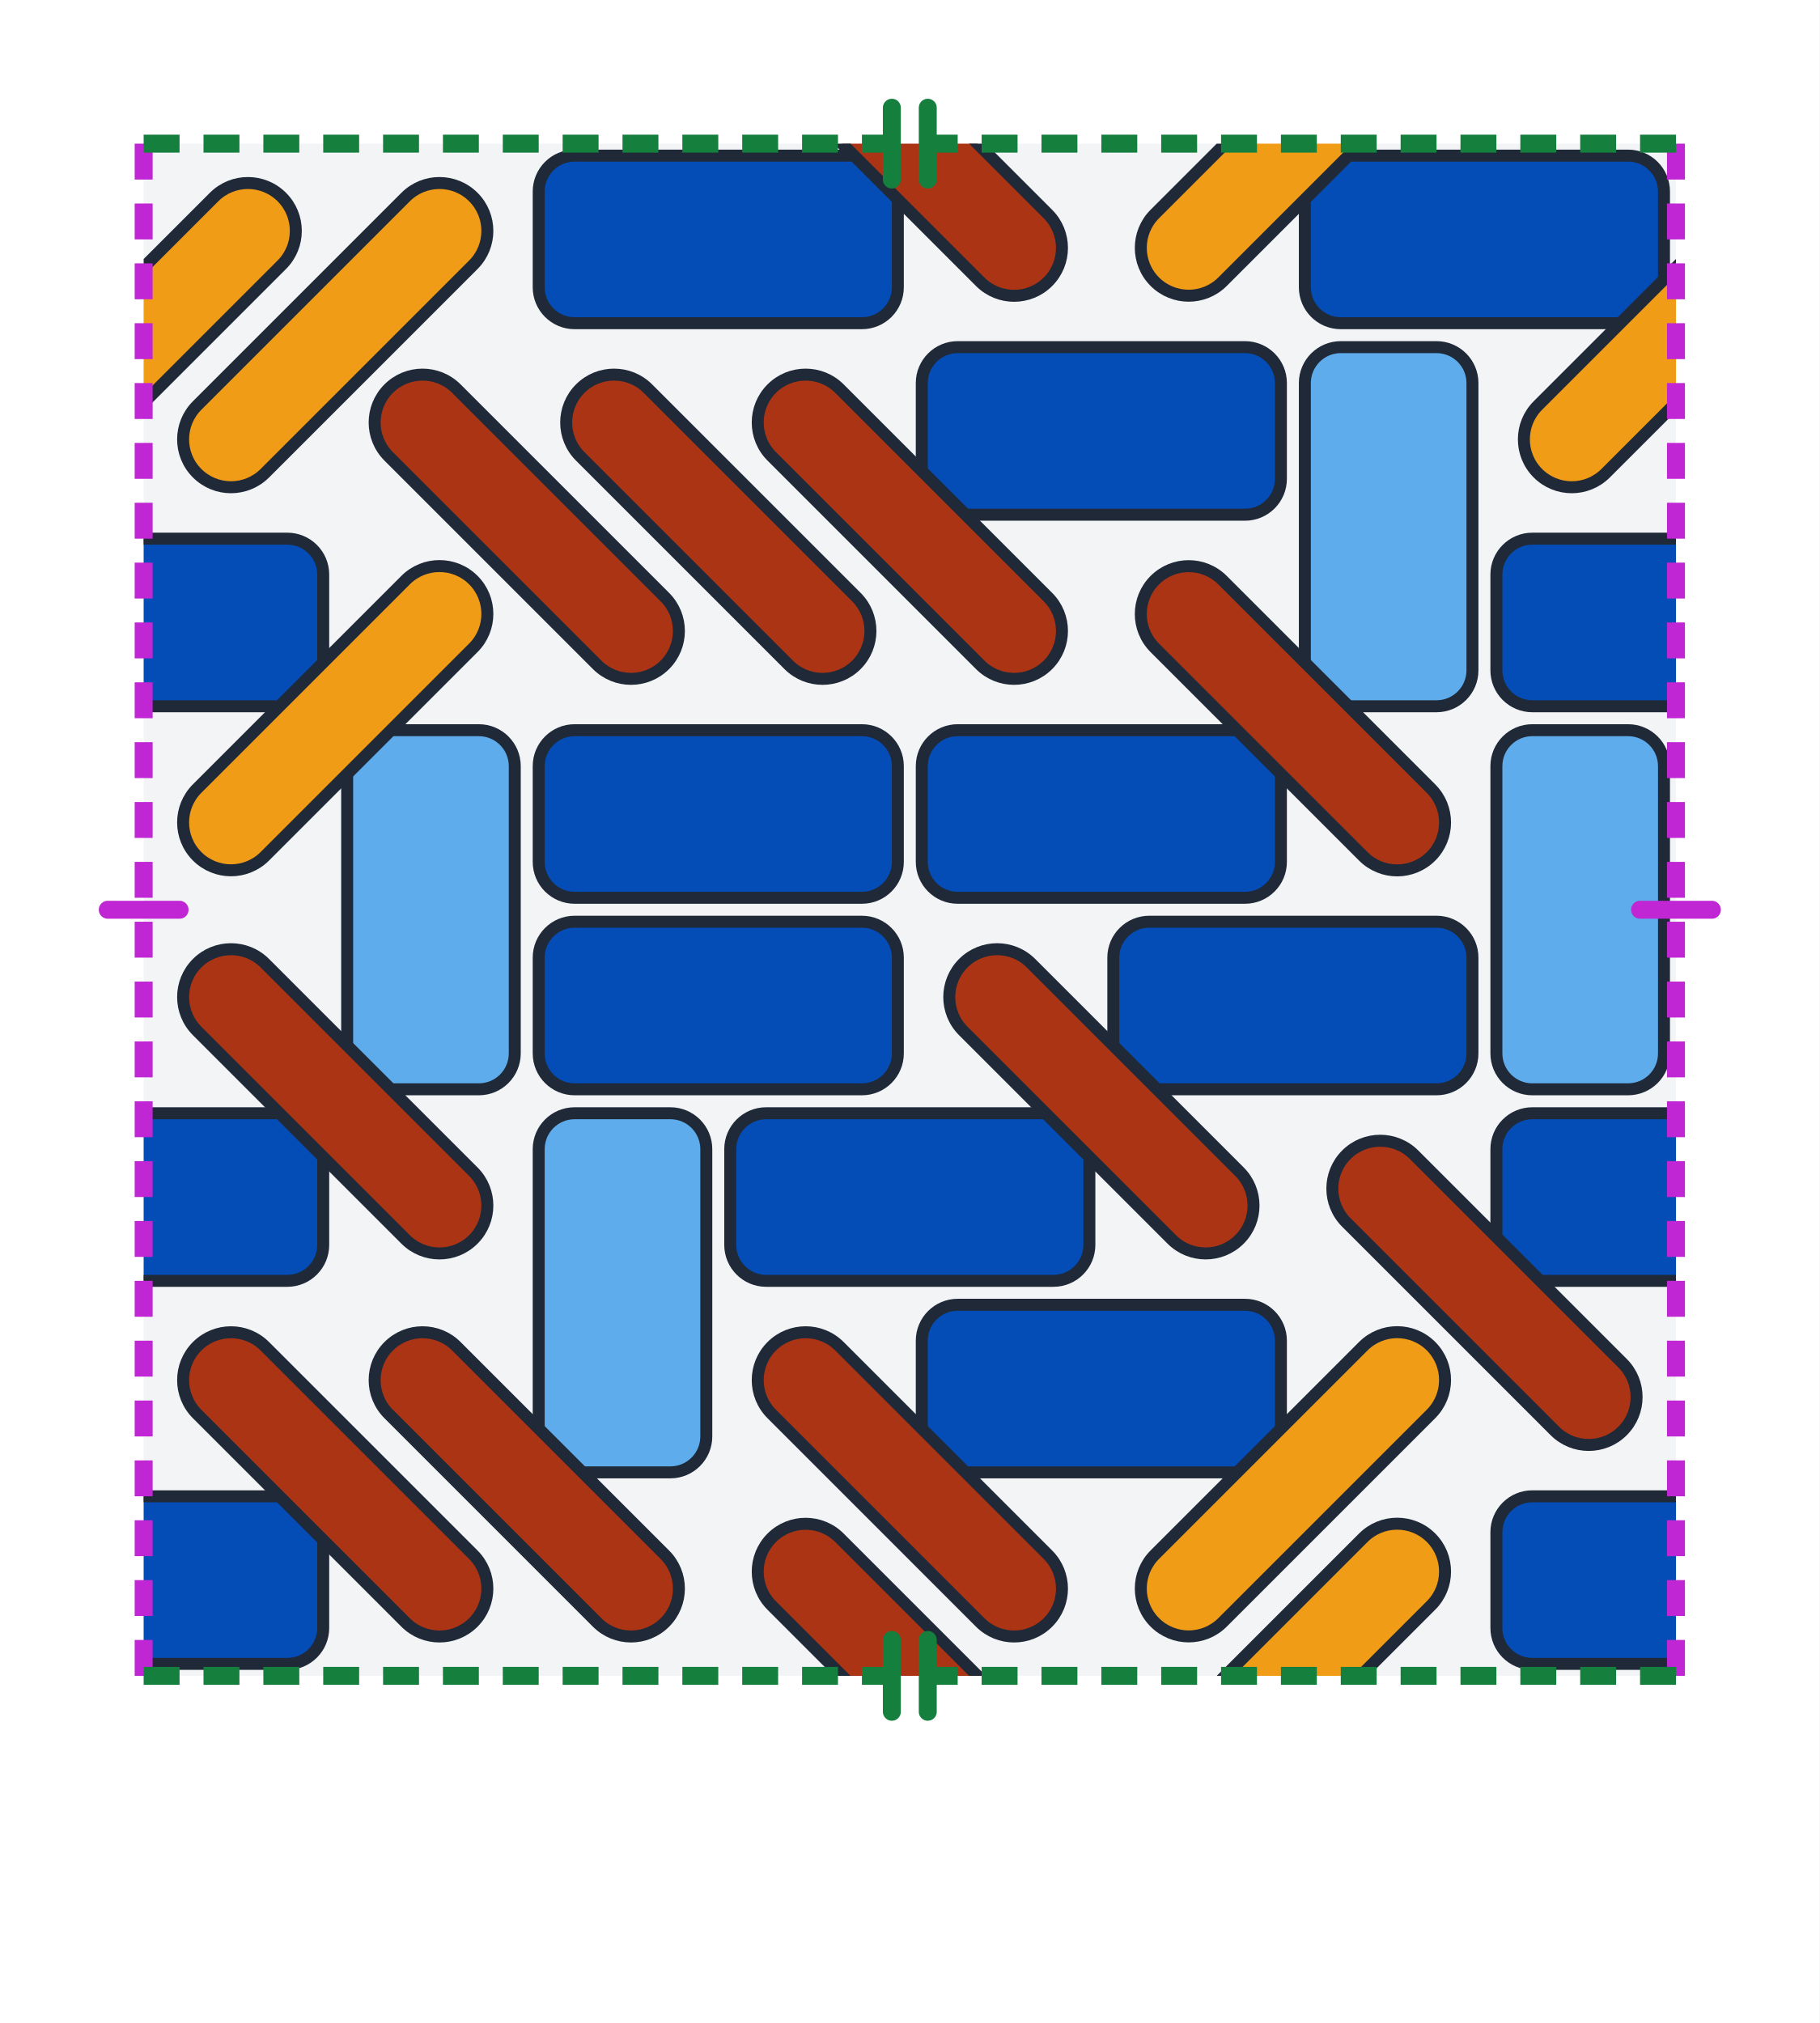
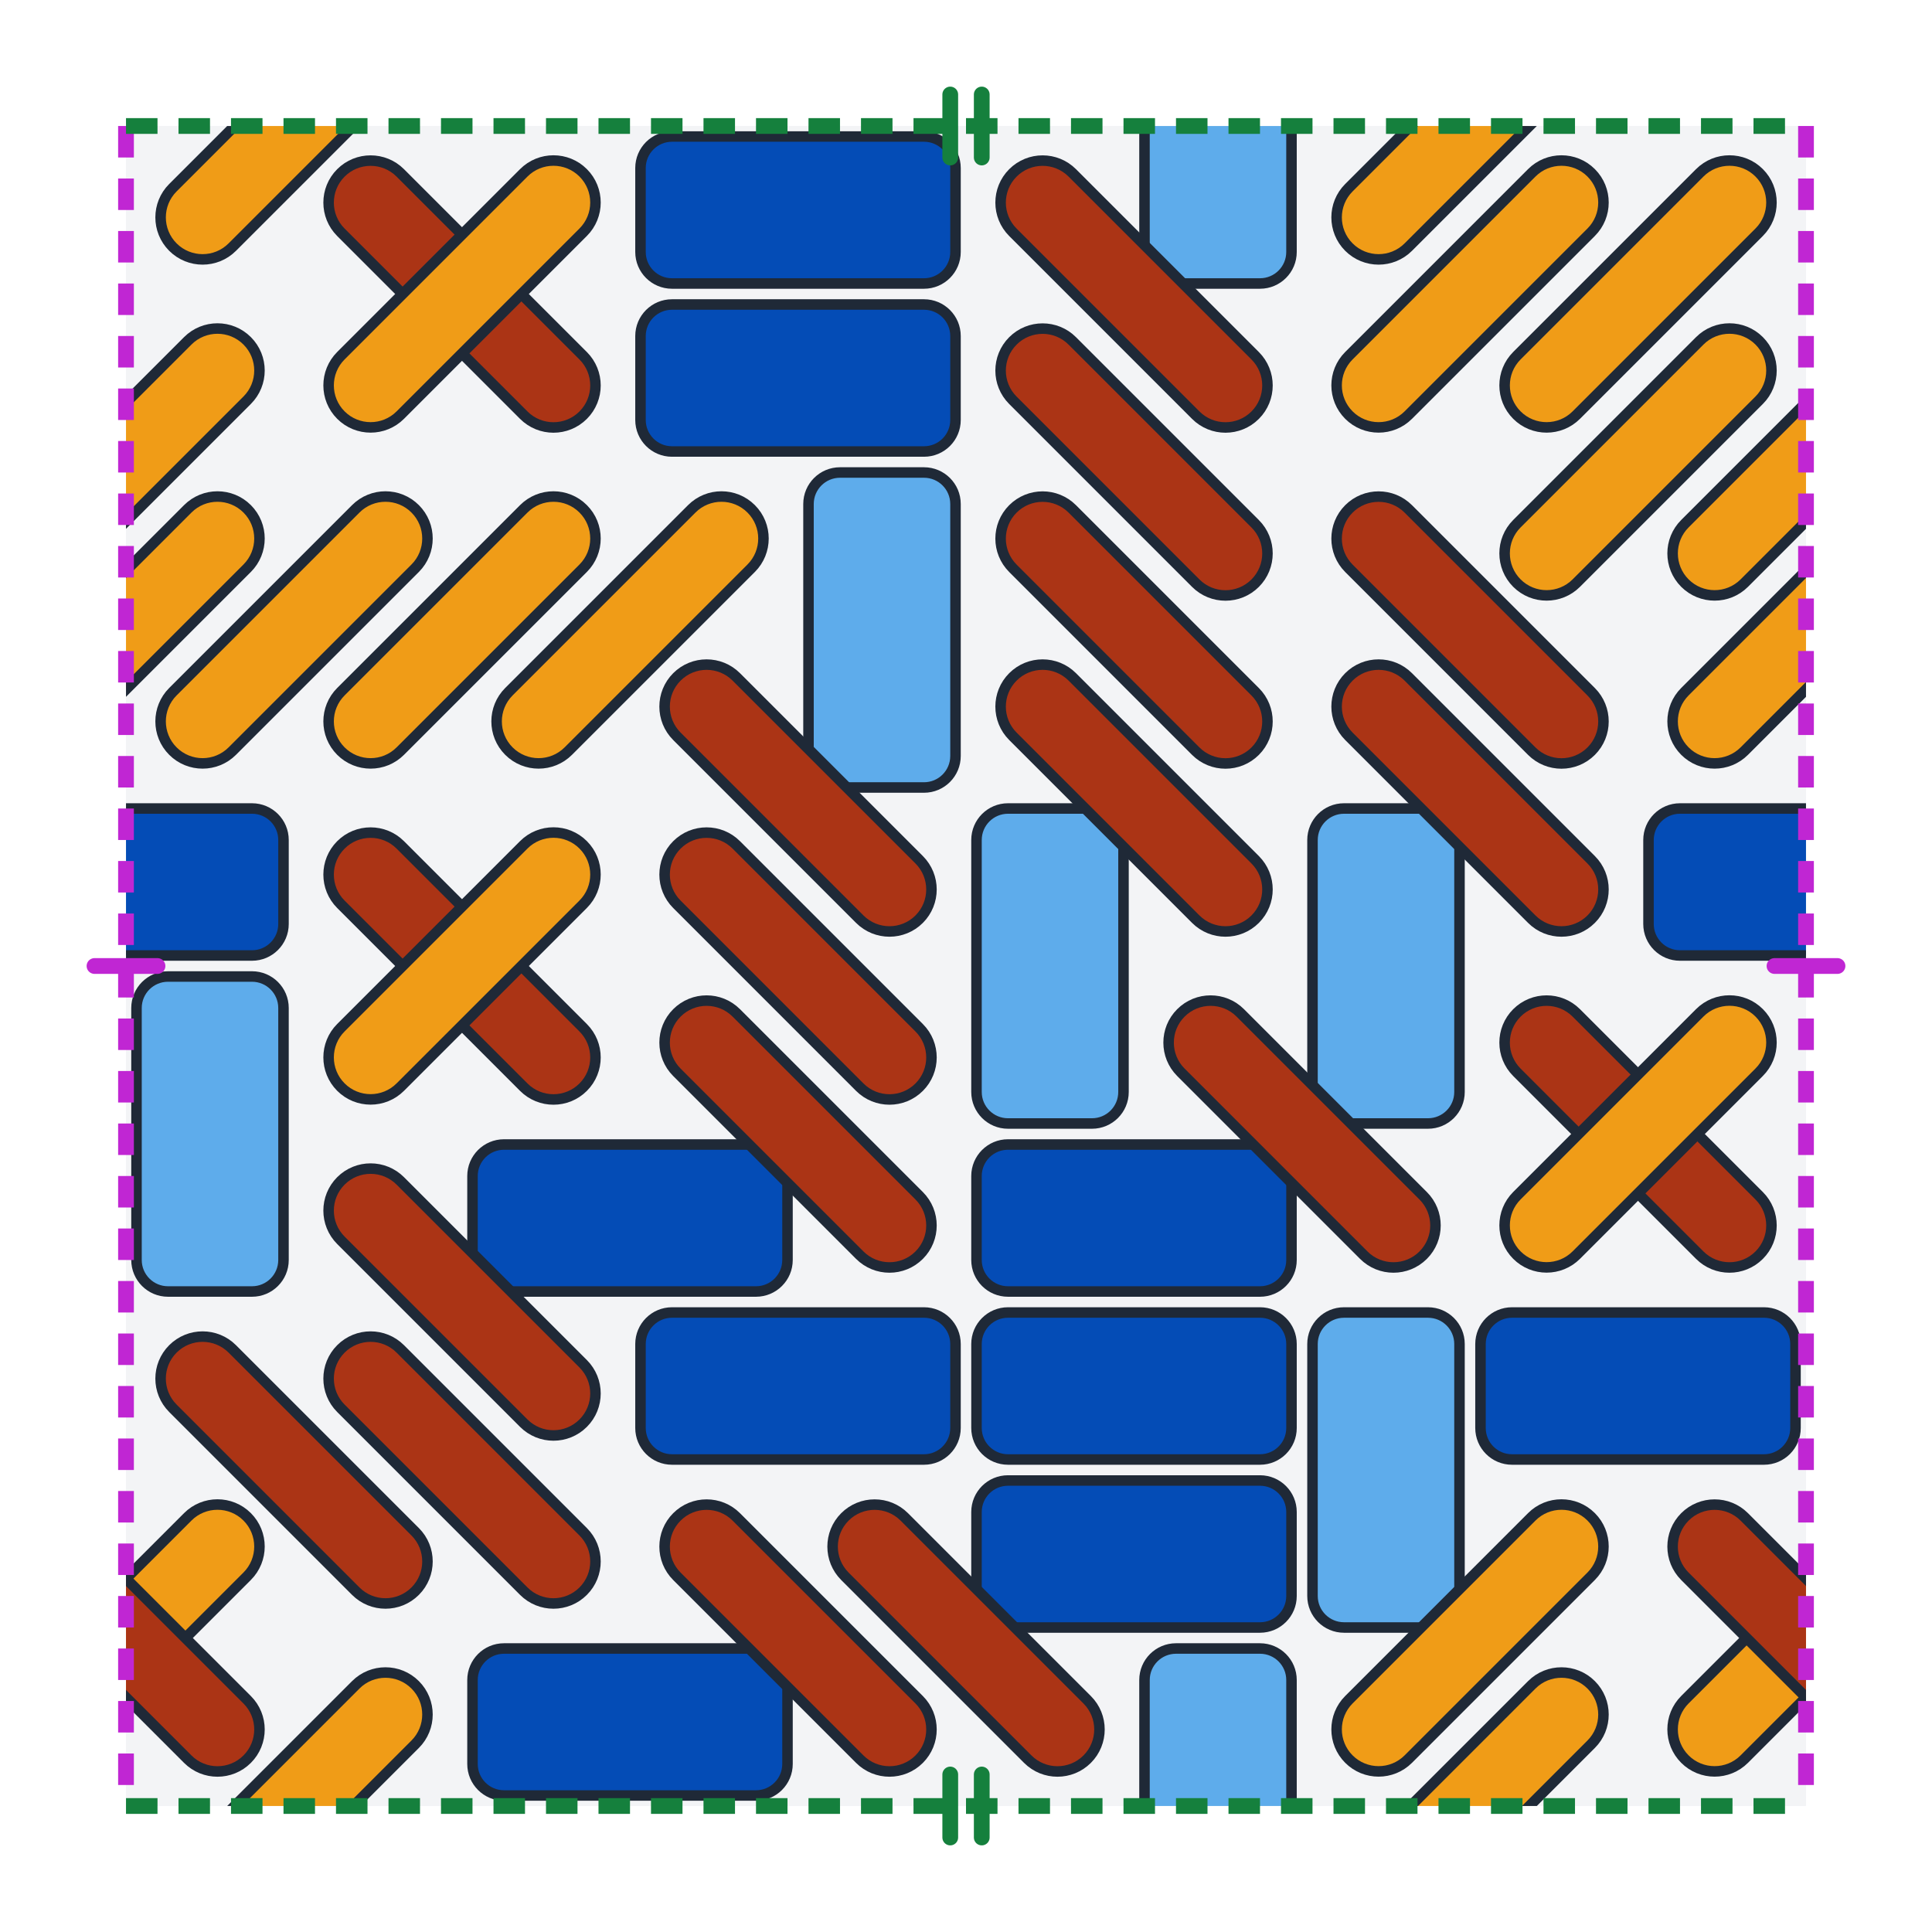
- <svg xmlns="http://www.w3.org/2000/svg" class="blocks" width="152" height="169" viewBox="0 0 152 169">
+ <svg xmlns="http://www.w3.org/2000/svg" class="blocks" width="184" height="184" viewBox="0 0 184 184">
  <style>.b{fill:#f3f4f6}text{font:11px monospace;fill:#4b5563;text-anchor:middle}.h,.v{stroke:#1f2937;stroke-width:1}.h{fill:#044cb6}.v{fill:#5eaceb}.d,.a{stroke:#1f2937;stroke-width:1}.d{fill:#ab3415}.a{fill:#f09c17}.s,.t{fill:none;stroke-width:1.5;stroke-dasharray:3 2}.m,.u{fill:none;stroke-width:1.5;stroke-linecap:round}.s,.m{stroke:#c026d3}.t,.u{stroke:#15803d}</style>
  <rect class="bg" width="100%" height="100%" fill="#fff" />
-   <rect class="b" x="12" y="12" width="128" height="128" />
-   <svg x="12" y="12" width="128" height="128" viewBox="12 12 128 128">
-     <rect class="h" x="45" y="13" width="30" height="14" rx="3" />
-     <rect class="h" x="109" y="13" width="30" height="14" rx="3" />
-     <rect class="h" x="77" y="29" width="30" height="14" rx="3" />
-     <rect class="v" x="109" y="29" width="14" height="30" rx="3" />
-     <rect class="h" x="125" y="45" width="30" height="14" rx="3" />
-     <rect class="h" x="-3" y="45" width="30" height="14" rx="3" />
-     <rect class="v" x="29" y="61" width="14" height="30" rx="3" />
-     <rect class="h" x="45" y="61" width="30" height="14" rx="3" />
-     <rect class="h" x="77" y="61" width="30" height="14" rx="3" />
-     <rect class="v" x="125" y="61" width="14" height="30" rx="3" />
-     <rect class="h" x="45" y="77" width="30" height="14" rx="3" />
-     <rect class="h" x="93" y="77" width="30" height="14" rx="3" />
-     <rect class="h" x="125" y="93" width="30" height="14" rx="3" />
-     <rect class="h" x="-3" y="93" width="30" height="14" rx="3" />
-     <rect class="v" x="45" y="93" width="14" height="30" rx="3" />
-     <rect class="h" x="61" y="93" width="30" height="14" rx="3" />
-     <rect class="h" x="77" y="109" width="30" height="14" rx="3" />
-     <rect class="h" x="125" y="125" width="30" height="14" rx="3" />
-     <rect class="h" x="-3" y="125" width="30" height="14" rx="3" />
-     <rect class="a" x="-4.31" y="24" width="32.63" height="8" rx="4" transform="rotate(-45 12 28)" />
+   <rect class="b" x="12" y="12" width="160" height="160" />
+   <svg x="12" y="12" width="160" height="160" viewBox="12 12 160 160">
+     <rect class="h" x="61" y="13" width="30" height="14" rx="3" />
+     <rect class="h" x="61" y="29" width="30" height="14" rx="3" />
+     <rect class="v" x="77" y="45" width="14" height="30" rx="3" />
+     <rect class="h" x="157" y="77" width="30" height="14" rx="3" />
+     <rect class="h" x="-3" y="77" width="30" height="14" rx="3" />
+     <rect class="v" x="93" y="77" width="14" height="30" rx="3" />
+     <rect class="v" x="125" y="77" width="14" height="30" rx="3" />
+     <rect class="v" x="13" y="93" width="14" height="30" rx="3" />
+     <rect class="h" x="45" y="109" width="30" height="14" rx="3" />
+     <rect class="h" x="93" y="109" width="30" height="14" rx="3" />
+     <rect class="h" x="61" y="125" width="30" height="14" rx="3" />
+     <rect class="h" x="93" y="125" width="30" height="14" rx="3" />
+     <rect class="v" x="125" y="125" width="14" height="30" rx="3" />
+     <rect class="h" x="141" y="125" width="30" height="14" rx="3" />
+     <rect class="h" x="93" y="141" width="30" height="14" rx="3" />
+     <rect class="h" x="45" y="157" width="30" height="14" rx="3" />
+     <rect class="v" x="109" y="157" width="14" height="30" rx="3" />
+     <rect class="v" x="109" y="-3" width="14" height="30" rx="3" />
+     <rect class="d" x="27.69" y="24" width="32.63" height="8" rx="4" transform="rotate(45 44 28)" />
+     <rect class="a" x="27.69" y="24" width="32.63" height="8" rx="4" transform="rotate(-45 44 28)" />
+     <rect class="d" x="91.69" y="24" width="32.63" height="8" rx="4" transform="rotate(45 108 28)" />
    <rect class="a" x="123.69" y="24" width="32.63" height="8" rx="4" transform="rotate(-45 140 28)" />
-     <rect class="a" x="11.69" y="24" width="32.63" height="8" rx="4" transform="rotate(-45 28 28)" />
-     <rect class="d" x="27.69" y="40" width="32.63" height="8" rx="4" transform="rotate(45 44 44)" />
-     <rect class="d" x="43.69" y="40" width="32.63" height="8" rx="4" transform="rotate(45 60 44)" />
-     <rect class="d" x="59.69" y="40" width="32.63" height="8" rx="4" transform="rotate(45 76 44)" />
+     <rect class="a" x="139.69" y="24" width="32.63" height="8" rx="4" transform="rotate(-45 156 28)" />
+     <rect class="a" x="-4.31" y="40" width="32.63" height="8" rx="4" transform="rotate(-45 12 44)" />
+     <rect class="a" x="155.69" y="40" width="32.63" height="8" rx="4" transform="rotate(-45 172 44)" />
+     <rect class="d" x="91.69" y="40" width="32.63" height="8" rx="4" transform="rotate(45 108 44)" />
+     <rect class="a" x="139.69" y="40" width="32.63" height="8" rx="4" transform="rotate(-45 156 44)" />
+     <rect class="a" x="-4.31" y="56" width="32.63" height="8" rx="4" transform="rotate(-45 12 60)" />
+     <rect class="a" x="155.69" y="56" width="32.63" height="8" rx="4" transform="rotate(-45 172 60)" />
    <rect class="a" x="11.69" y="56" width="32.63" height="8" rx="4" transform="rotate(-45 28 60)" />
+     <rect class="a" x="27.69" y="56" width="32.63" height="8" rx="4" transform="rotate(-45 44 60)" />
+     <rect class="a" x="43.69" y="56" width="32.63" height="8" rx="4" transform="rotate(-45 60 60)" />
    <rect class="d" x="91.69" y="56" width="32.63" height="8" rx="4" transform="rotate(45 108 60)" />
-     <rect class="d" x="11.69" y="88" width="32.63" height="8" rx="4" transform="rotate(45 28 92)" />
-     <rect class="d" x="75.69" y="88" width="32.63" height="8" rx="4" transform="rotate(45 92 92)" />
+     <rect class="d" x="123.69" y="56" width="32.63" height="8" rx="4" transform="rotate(45 140 60)" />
+     <rect class="d" x="59.69" y="72" width="32.63" height="8" rx="4" transform="rotate(45 76 76)" />
+     <rect class="d" x="91.69" y="72" width="32.63" height="8" rx="4" transform="rotate(45 108 76)" />
+     <rect class="d" x="123.69" y="72" width="32.63" height="8" rx="4" transform="rotate(45 140 76)" />
+     <rect class="d" x="27.69" y="88" width="32.63" height="8" rx="4" transform="rotate(45 44 92)" />
+     <rect class="a" x="27.69" y="88" width="32.63" height="8" rx="4" transform="rotate(-45 44 92)" />
+     <rect class="d" x="59.69" y="88" width="32.63" height="8" rx="4" transform="rotate(45 76 92)" />
+     <rect class="d" x="59.69" y="104" width="32.63" height="8" rx="4" transform="rotate(45 76 108)" />
    <rect class="d" x="107.69" y="104" width="32.63" height="8" rx="4" transform="rotate(45 124 108)" />
-     <rect class="d" x="11.69" y="120" width="32.63" height="8" rx="4" transform="rotate(45 28 124)" />
+     <rect class="d" x="139.69" y="104" width="32.63" height="8" rx="4" transform="rotate(45 156 108)" />
+     <rect class="a" x="139.69" y="104" width="32.63" height="8" rx="4" transform="rotate(-45 156 108)" />
    <rect class="d" x="27.69" y="120" width="32.63" height="8" rx="4" transform="rotate(45 44 124)" />
-     <rect class="d" x="59.69" y="120" width="32.63" height="8" rx="4" transform="rotate(45 76 124)" />
-     <rect class="a" x="91.69" y="120" width="32.63" height="8" rx="4" transform="rotate(-45 108 124)" />
-     <rect class="d" x="59.69" y="136" width="32.63" height="8" rx="4" transform="rotate(45 76 140)" />
-     <rect class="d" x="59.69" y="8" width="32.63" height="8" rx="4" transform="rotate(45 76 12)" />
-     <rect class="a" x="91.69" y="136" width="32.63" height="8" rx="4" transform="rotate(-45 108 140)" />
-     <rect class="a" x="91.69" y="8" width="32.63" height="8" rx="4" transform="rotate(-45 108 12)" />
+     <rect class="d" x="11.69" y="136" width="32.63" height="8" rx="4" transform="rotate(45 28 140)" />
+     <rect class="d" x="27.69" y="136" width="32.63" height="8" rx="4" transform="rotate(45 44 140)" />
+     <rect class="a" x="-4.31" y="152" width="32.63" height="8" rx="4" transform="rotate(-45 12 156)" />
+     <rect class="a" x="155.69" y="152" width="32.63" height="8" rx="4" transform="rotate(-45 172 156)" />
+     <rect class="d" x="59.69" y="152" width="32.63" height="8" rx="4" transform="rotate(45 76 156)" />
+     <rect class="d" x="75.69" y="152" width="32.63" height="8" rx="4" transform="rotate(45 92 156)" />
+     <rect class="a" x="123.69" y="152" width="32.63" height="8" rx="4" transform="rotate(-45 140 156)" />
+     <rect class="d" x="155.69" y="152" width="32.63" height="8" rx="4" transform="rotate(45 172 156)" />
+     <rect class="d" x="-4.31" y="152" width="32.63" height="8" rx="4" transform="rotate(45 12 156)" />
+     <rect class="a" x="11.69" y="168" width="32.63" height="8" rx="4" transform="rotate(-45 28 172)" />
+     <rect class="a" x="11.69" y="8" width="32.63" height="8" rx="4" transform="rotate(-45 28 12)" />
+     <rect class="a" x="123.69" y="168" width="32.63" height="8" rx="4" transform="rotate(-45 140 172)" />
+     <rect class="a" x="123.69" y="8" width="32.63" height="8" rx="4" transform="rotate(-45 140 12)" />
  </svg>
-   <path class="s" d="M12 12V140M140 12V140" />
-   <path class="m" d="M9 76H15M137 76H143" />
-   <path class="t" d="M12 12H140M12 140H140" />
-   <path class="u" d="M74.5 9V15M74.5 137V143M77.5 9V15M77.5 137V143" />
-   <text x="76" y="155" />
+   <path class="s" d="M12 12V172M172 12V172" />
+   <path class="m" d="M9 92H15M169 92H175" />
+   <path class="t" d="M12 12H172M12 172H172" />
+   <path class="u" d="M90.5 9V15M90.5 169V175M93.5 9V15M93.5 169V175" />
</svg>
